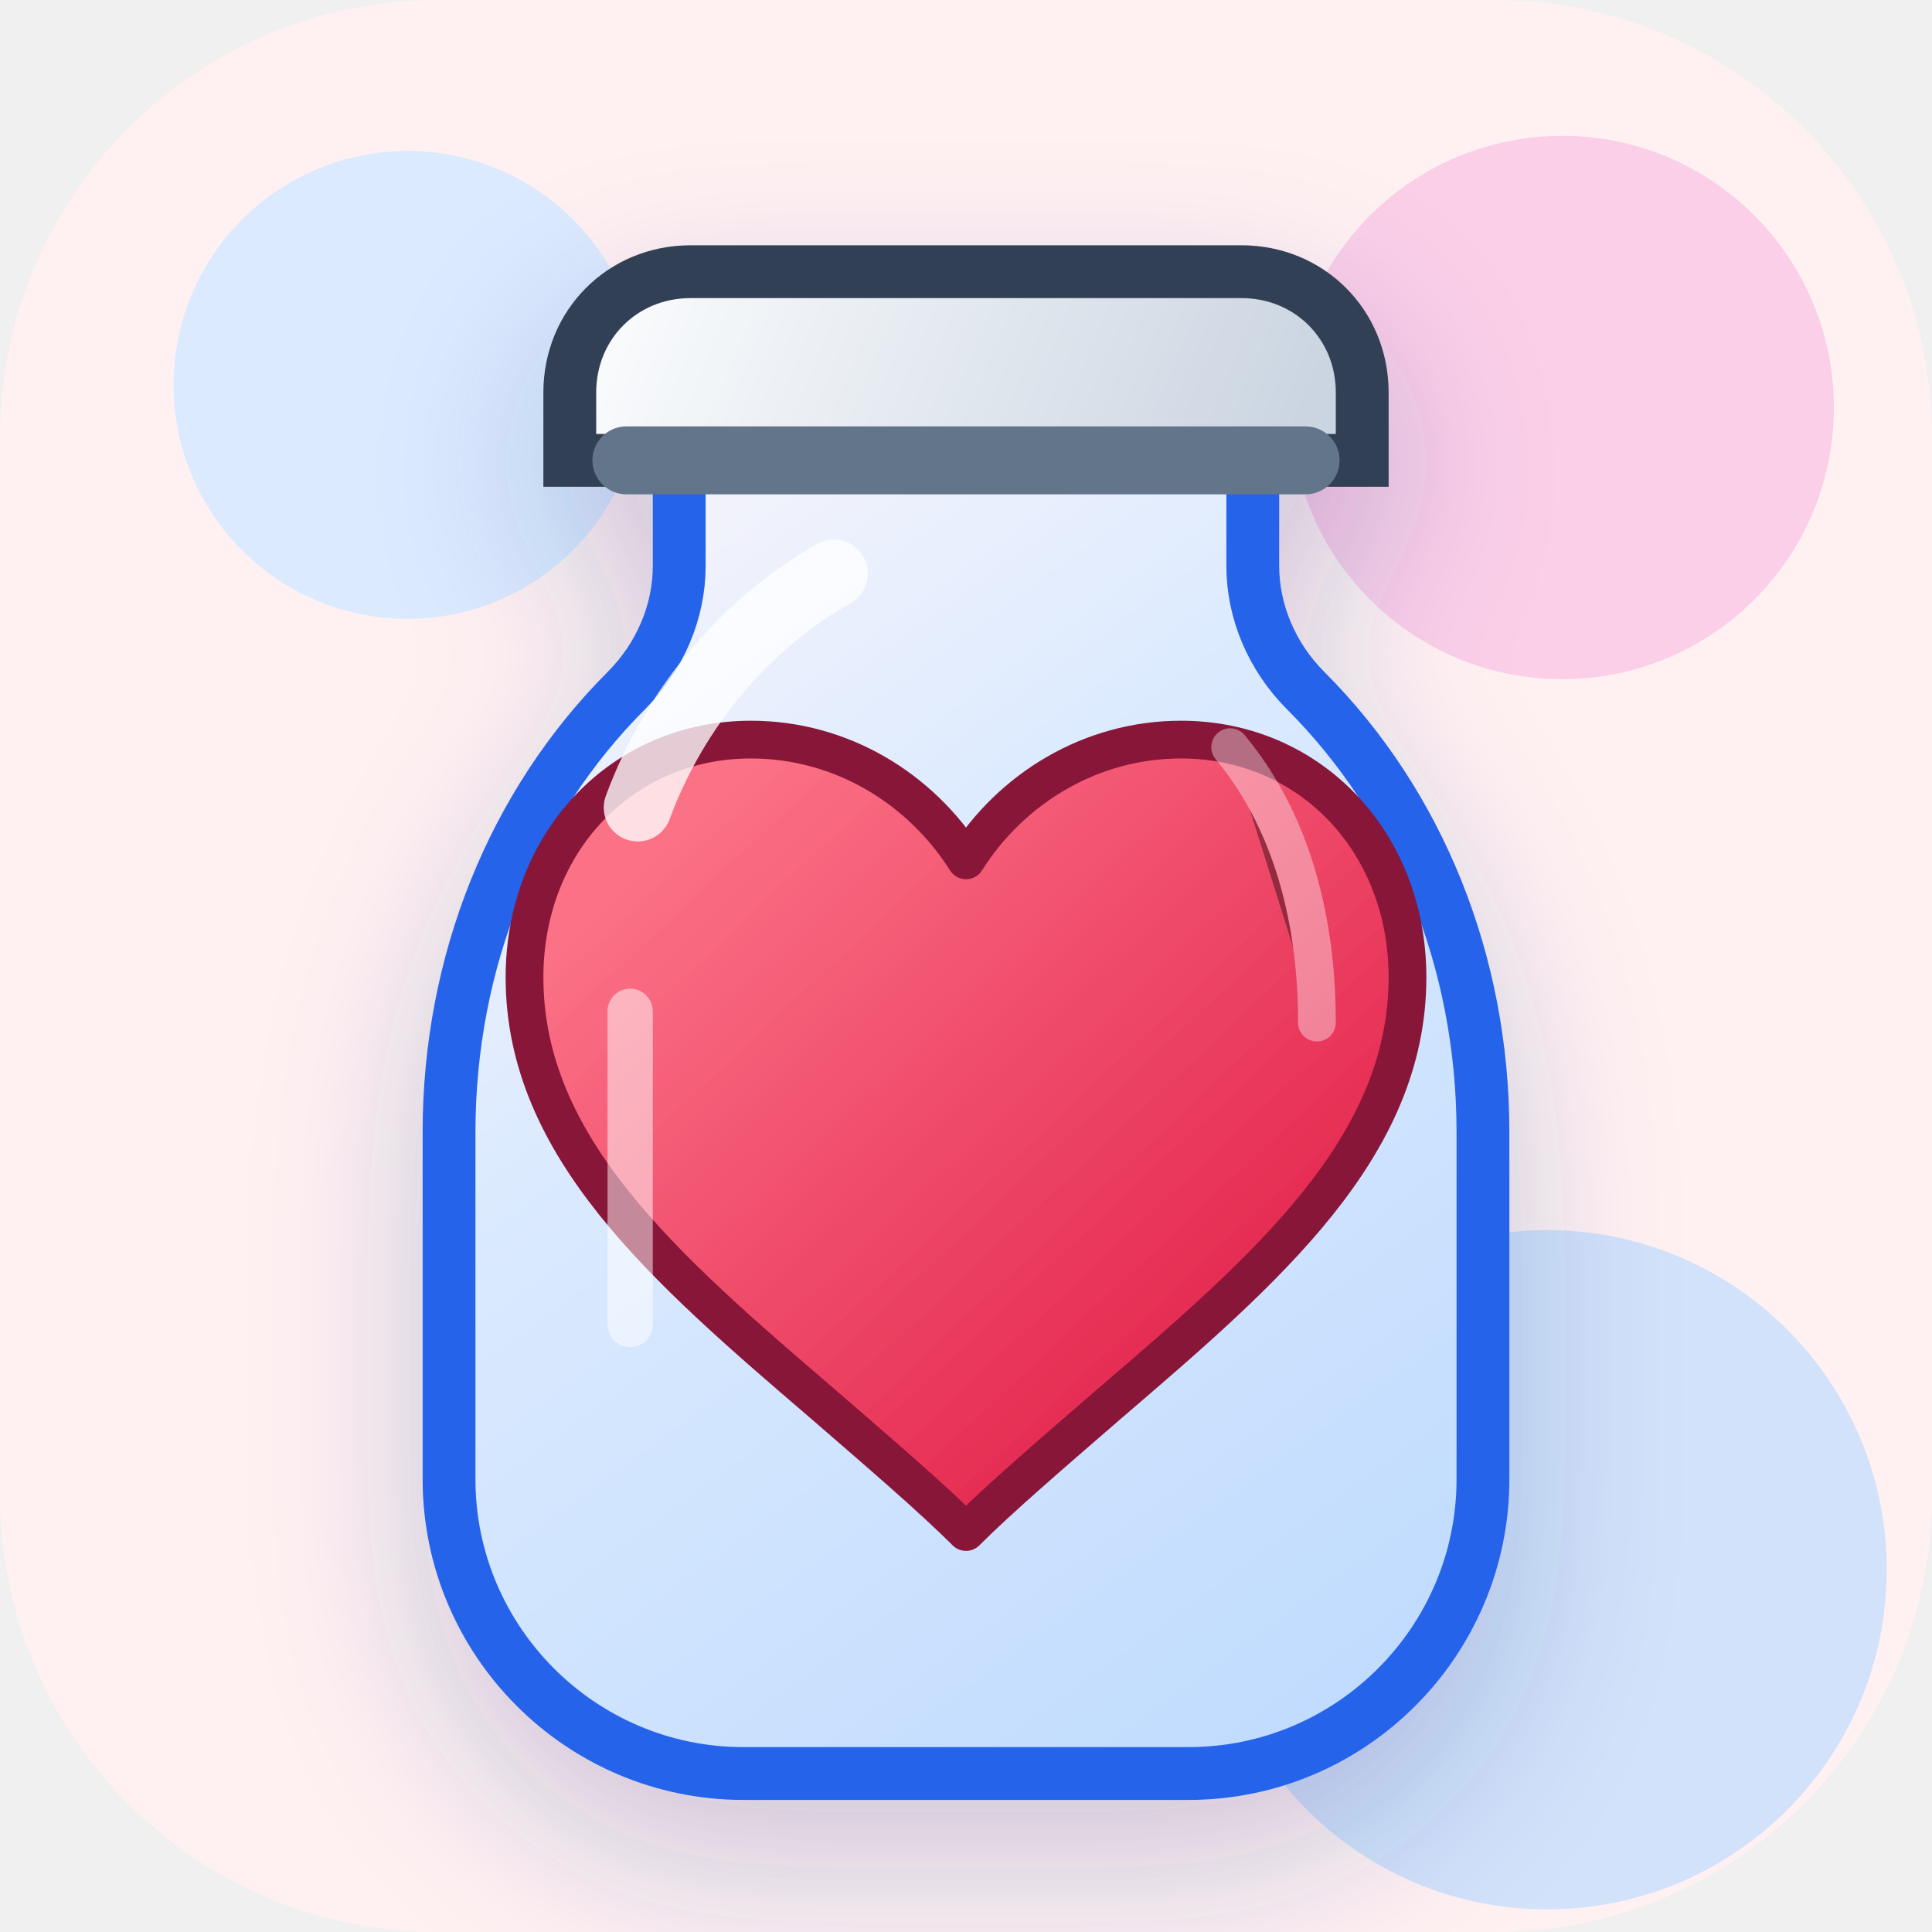
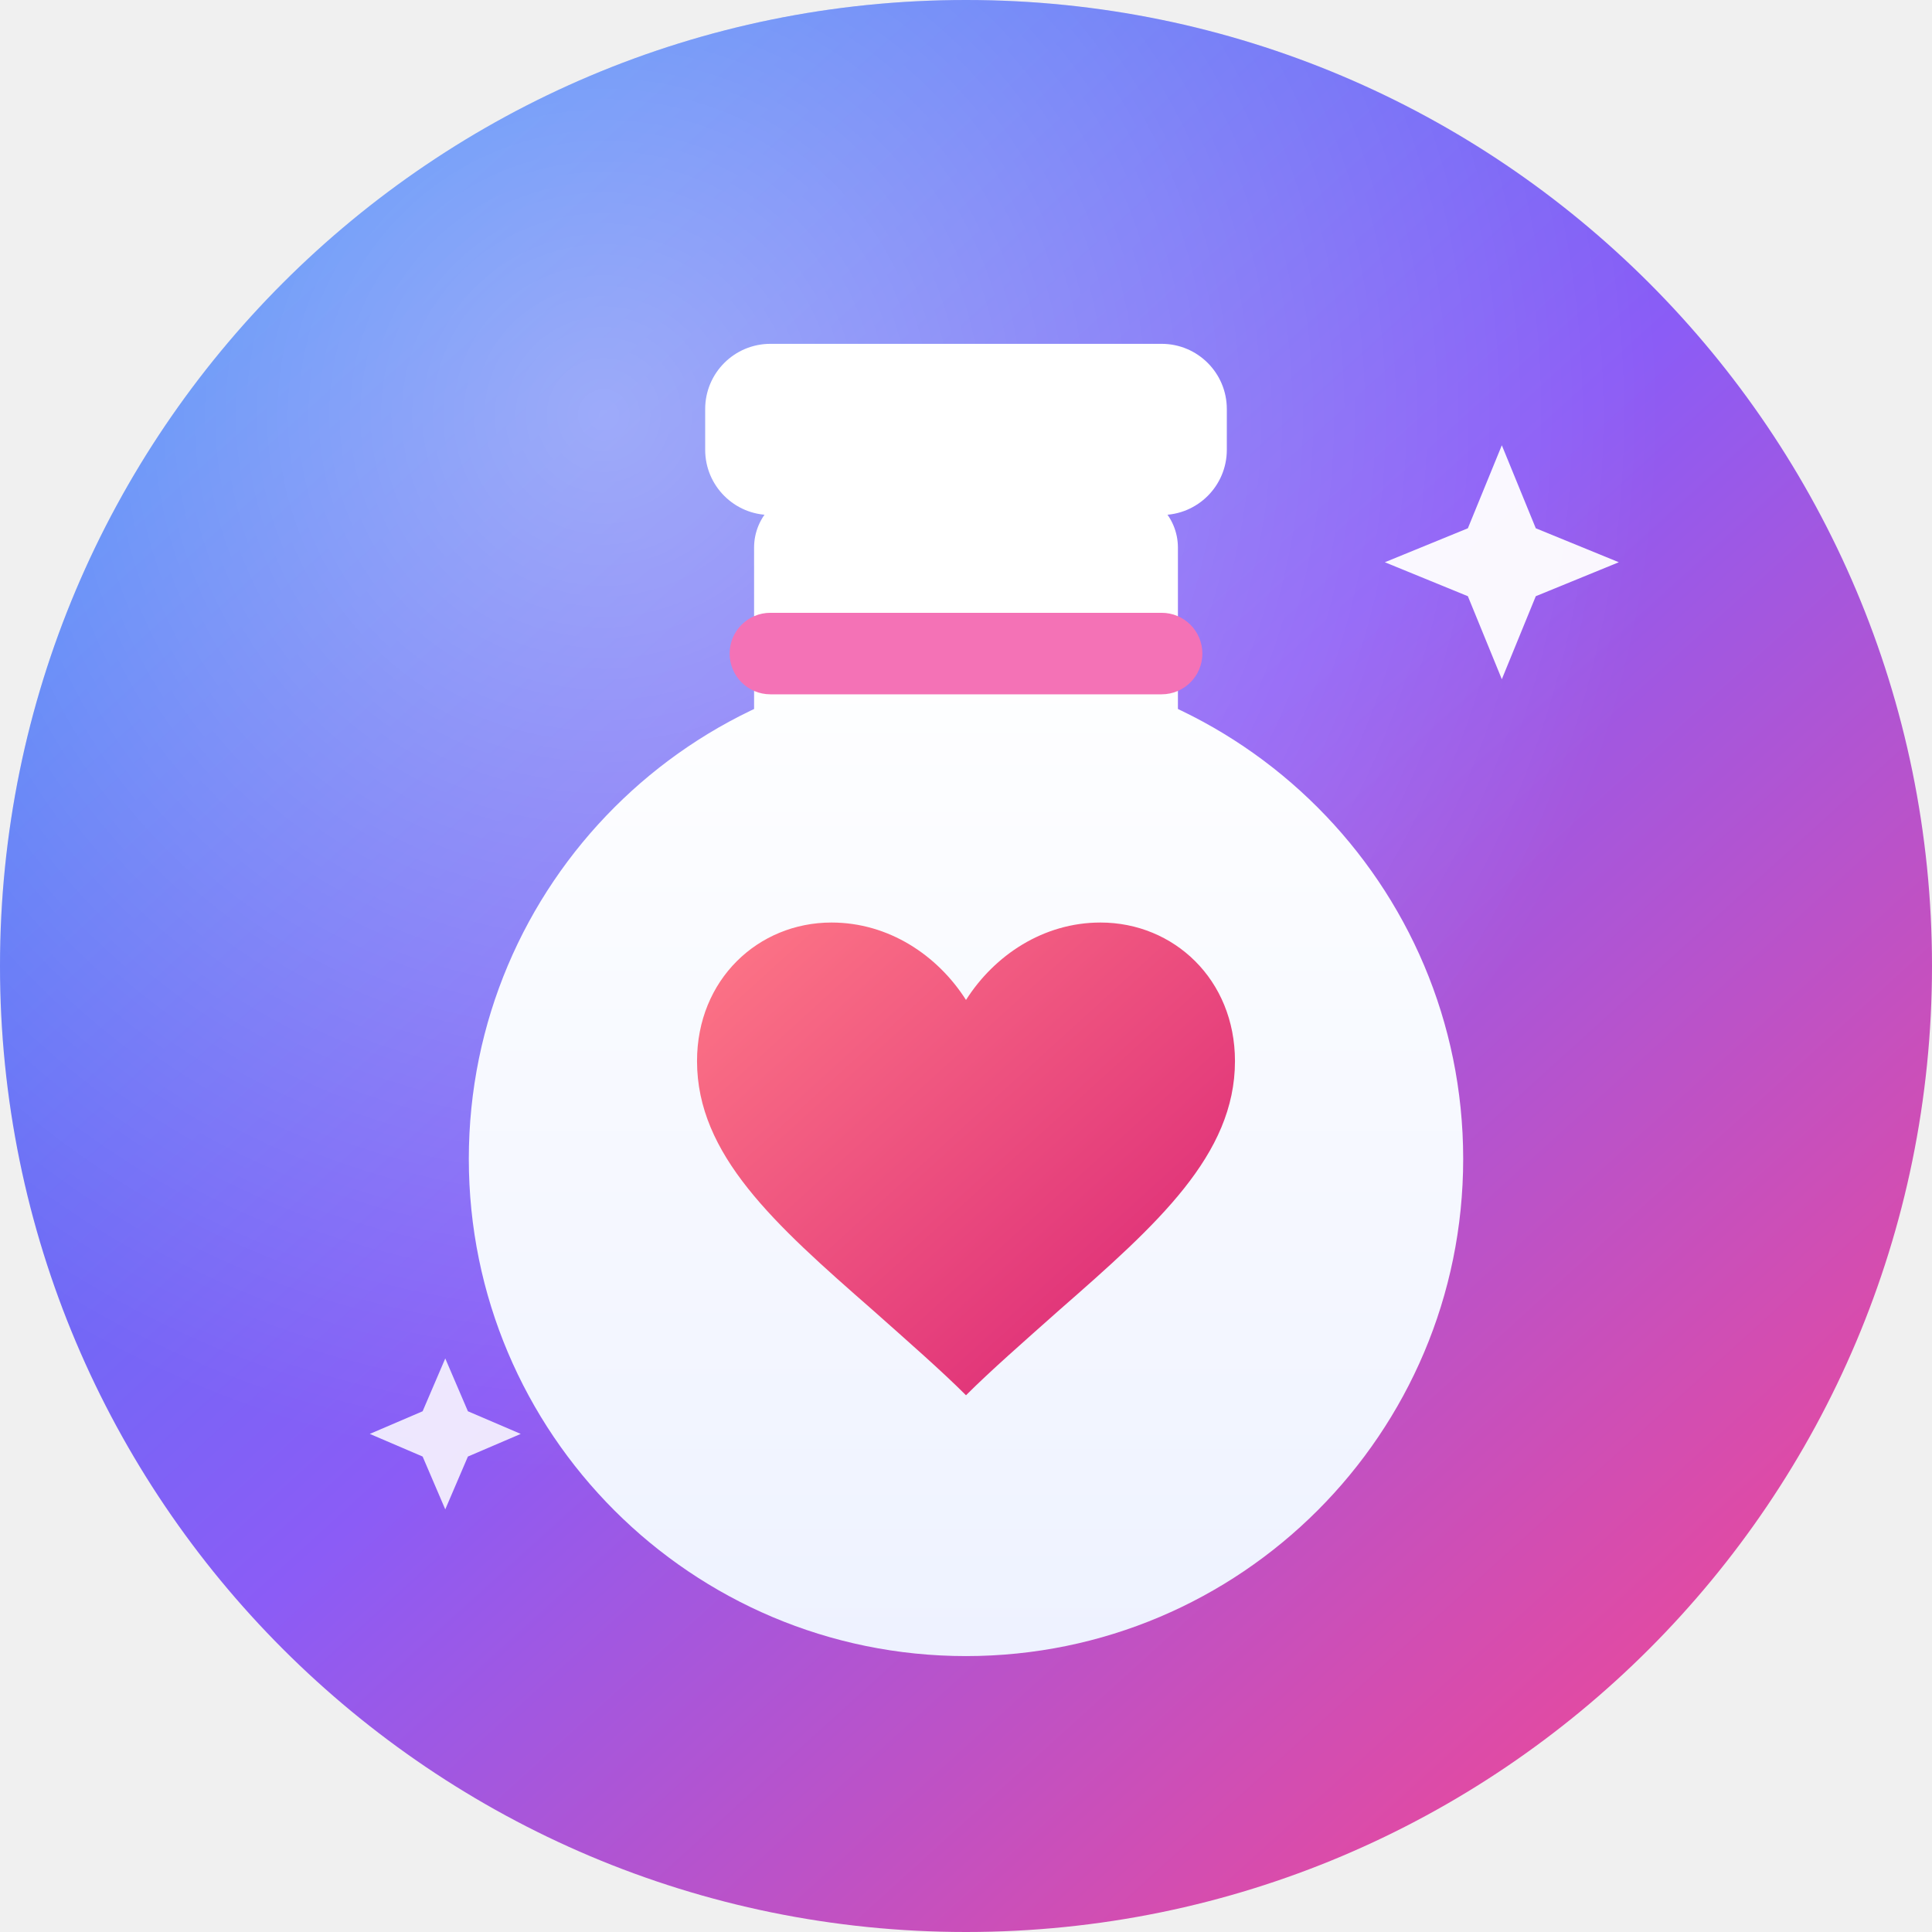
- <svg xmlns="http://www.w3.org/2000/svg" viewBox="0 0 512 512" role="img" aria-labelledby="title desc">
+ <svg xmlns="http://www.w3.org/2000/svg" viewBox="0 0 512 512" role="img" aria-labelledby="title">
  <defs>
-     <linearGradient id="glass" x1="128" x2="384" y1="96" y2="448" gradientUnits="userSpaceOnUse">
-       <stop offset="0" stop-color="#fff7fb" />
-       <stop offset="0.42" stop-color="#dbeafe" />
-       <stop offset="1" stop-color="#bfdbfe" />
+     <linearGradient id="badge" x1="60" y1="40" x2="452" y2="472" gradientUnits="userSpaceOnUse">
+       <stop offset="0" stop-color="#3b82f6" />
+       <stop offset="0.5" stop-color="#8b5cf6" />
+       <stop offset="1" stop-color="#ec4899" />
    </linearGradient>
-     <linearGradient id="lid" x1="176" x2="336" y1="64" y2="132" gradientUnits="userSpaceOnUse">
-       <stop offset="0" stop-color="#f8fafc" />
-       <stop offset="1" stop-color="#cbd5e1" />
+     <radialGradient id="glow" cx="160" cy="110" r="280" gradientUnits="userSpaceOnUse">
+       <stop offset="0" stop-color="#ffffff" stop-opacity="0.4" />
+       <stop offset="1" stop-color="#ffffff" stop-opacity="0" />
+     </radialGradient>
+     <linearGradient id="glass" x1="256" y1="170" x2="256" y2="424" gradientUnits="userSpaceOnUse">
+       <stop offset="0" stop-color="#ffffff" />
+       <stop offset="1" stop-color="#eef2ff" />
    </linearGradient>
-     <linearGradient id="heart" x1="178" x2="334" y1="223" y2="389" gradientUnits="userSpaceOnUse">
+     <linearGradient id="heart" x1="206" y1="250" x2="306" y2="360" gradientUnits="userSpaceOnUse">
      <stop offset="0" stop-color="#fb7185" />
-       <stop offset="1" stop-color="#e11d48" />
+       <stop offset="1" stop-color="#db2777" />
    </linearGradient>
-     <filter id="shadow" x="-20%" y="-20%" width="140%" height="150%">
-       <feDropShadow dx="0" dy="18" stdDeviation="22" flood-color="#1e3a8a" flood-opacity="0.22" />
-     </filter>
  </defs>
-   <rect width="512" height="512" rx="116" fill="#fff1f2" />
-   <circle cx="108" cy="102" r="62" fill="#dbeafe" />
-   <circle cx="414" cy="108" r="72" fill="#fbcfe8" />
-   <circle cx="410" cy="416" r="90" fill="#bfdbfe" opacity="0.7" />
-   <g filter="url(#shadow)">
-     <path d="M191 112h130c6 0 11 5 11 11v27c0 12 5 24 14 33 30 30 47 72 47 117v92c0 43-35 78-78 78H197c-43 0-78-35-78-78v-92c0-45 17-87 47-117 9-9 14-21 14-33v-27c0-6 5-11 11-11Z" fill="url(#glass)" stroke="#2563eb" stroke-width="14" stroke-linejoin="round" />
-     <path d="M183 72h146c18 0 32 14 32 32v18H151v-18c0-18 14-32 32-32Z" fill="url(#lid)" stroke="#334155" stroke-width="14" />
-     <path d="M166 122h180" stroke="#64748b" stroke-width="18" stroke-linecap="round" />
-     <path d="M256 406c-9-9-23-21-38-34-42-36-79-68-79-113 0-36 26-63 60-63 24 0 45 13 57 32 12-19 33-32 57-32 34 0 60 27 60 63 0 45-37 77-79 113-15 13-29 25-38 34Z" fill="url(#heart)" stroke="#881337" stroke-width="10" stroke-linejoin="round" />
-     <path d="M169 214c10-27 29-49 52-62" stroke="#ffffff" stroke-width="18" stroke-linecap="round" opacity="0.78" />
-     <path d="M167 268v83" stroke="#ffffff" stroke-width="12" stroke-linecap="round" opacity="0.5" />
-     <path d="M326 198c15 18 23 43 23 73" stroke="#ffffff" stroke-width="10" stroke-linecap="round" opacity="0.38" />
+   <circle cx="256" cy="256" r="256" fill="url(#badge)" />
+   <circle cx="256" cy="256" r="256" fill="url(#glow)" />
+   <path d="M398 118l9 22 22 9-22 9-9 22-9-22-22-9 22-9z" fill="#ffffff" opacity="0.95" />
+   <path d="M118 360l6 14 14 6-14 6-6 14-6-14-14-6 14-6z" fill="#ffffff" opacity="0.85" />
+   <g transform="translate(256 265) scale(1.08) translate(-256 -265)">
+     <rect x="192" y="104" width="128" height="42" rx="16" fill="#ffffff" />
+     <g fill="url(#glass)">
+       <rect x="204" y="140" width="104" height="70" rx="14" />
+       <circle cx="256" cy="304" r="122" />
+     </g>
+     <rect x="198" y="170" width="116" height="20" rx="10" fill="#f472b6" />
+     <path d="M256 362c-6-6-14-13-23-21-24-21-43-38-43-61 0-20 15-34 33-34 14 0 26 8 33 19 7-11 19-19 33-19 18 0 33 14 33 34 0 23-19 40-43 61-9 8-17 15-23 21Z" fill="url(#heart)" />
  </g>
</svg>
